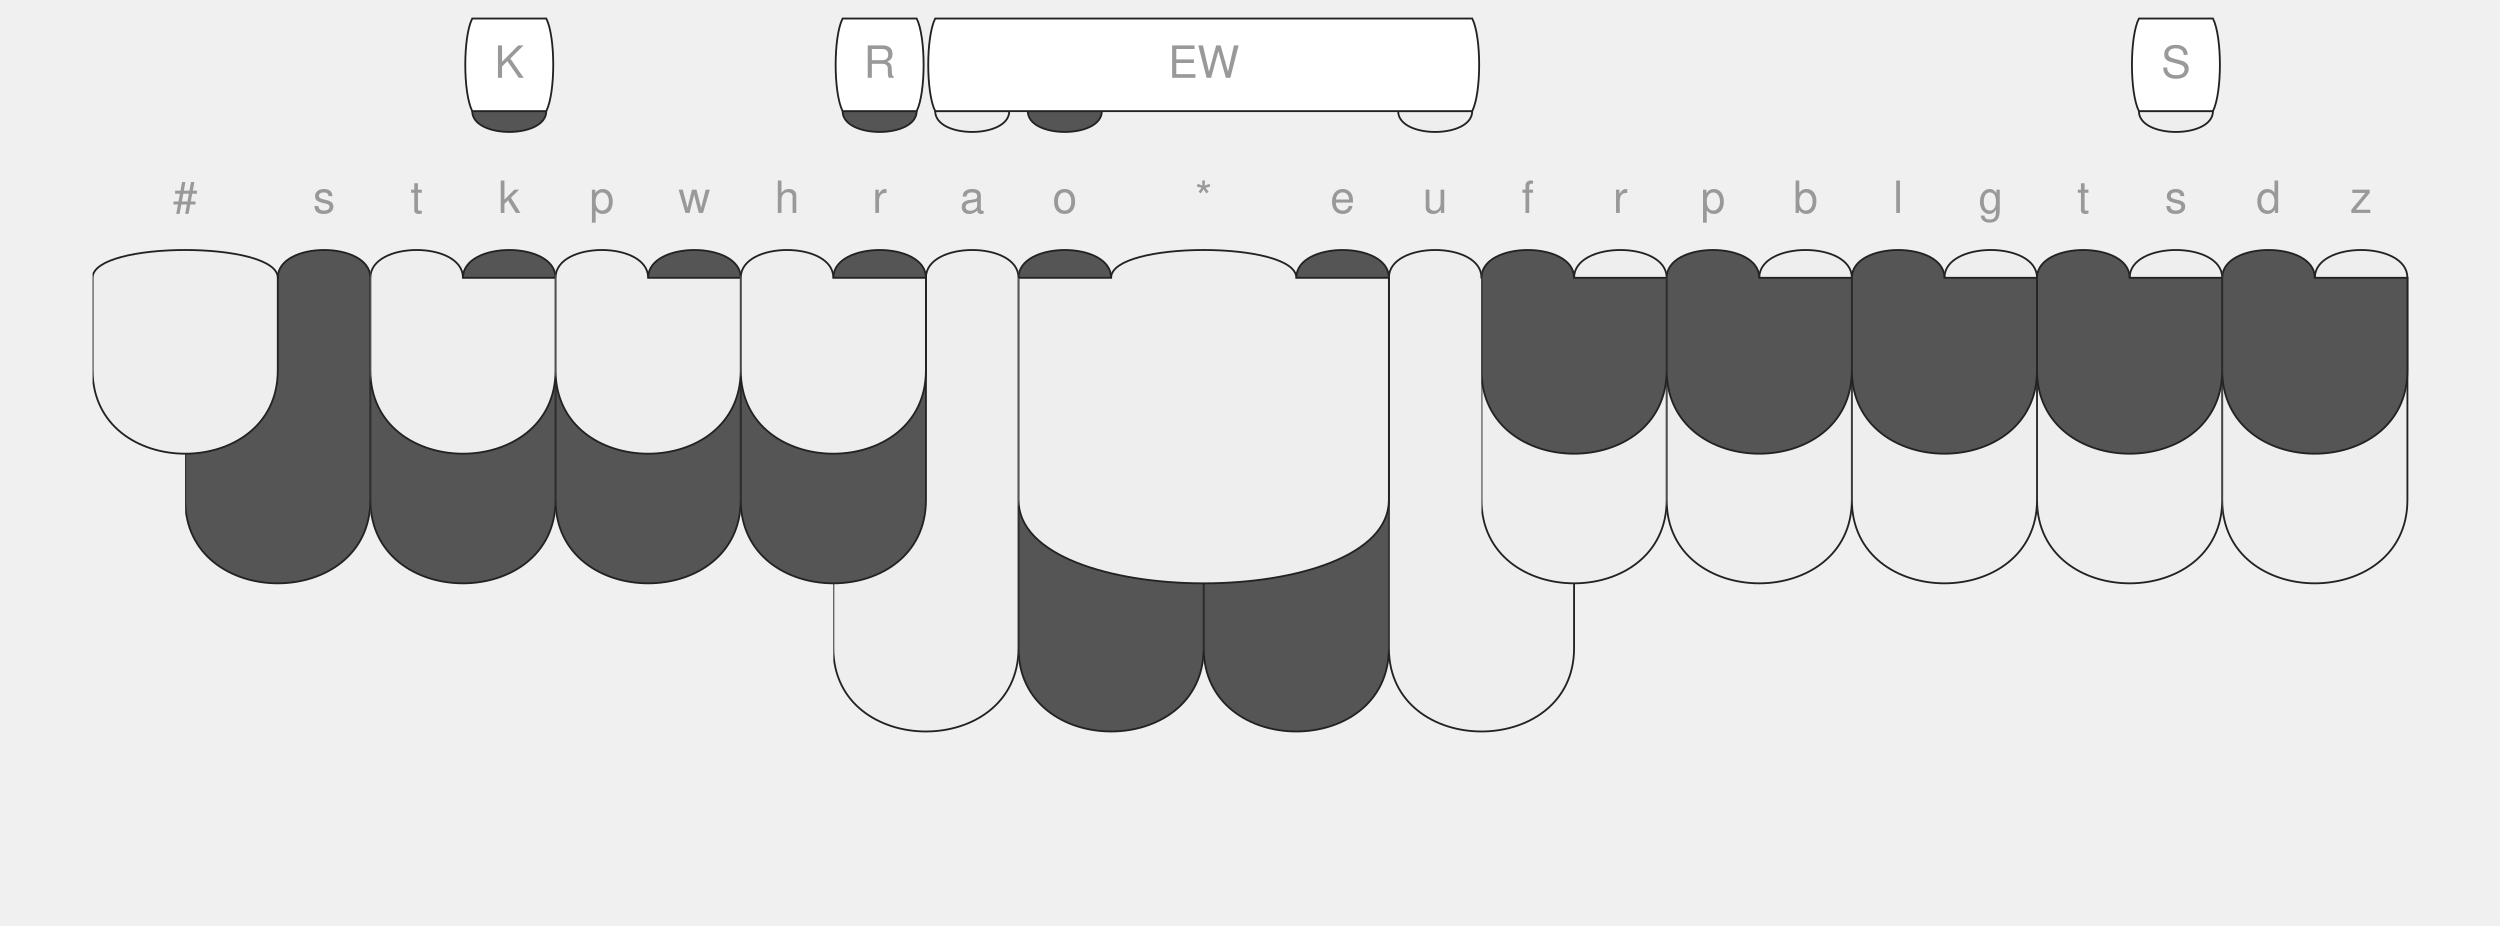
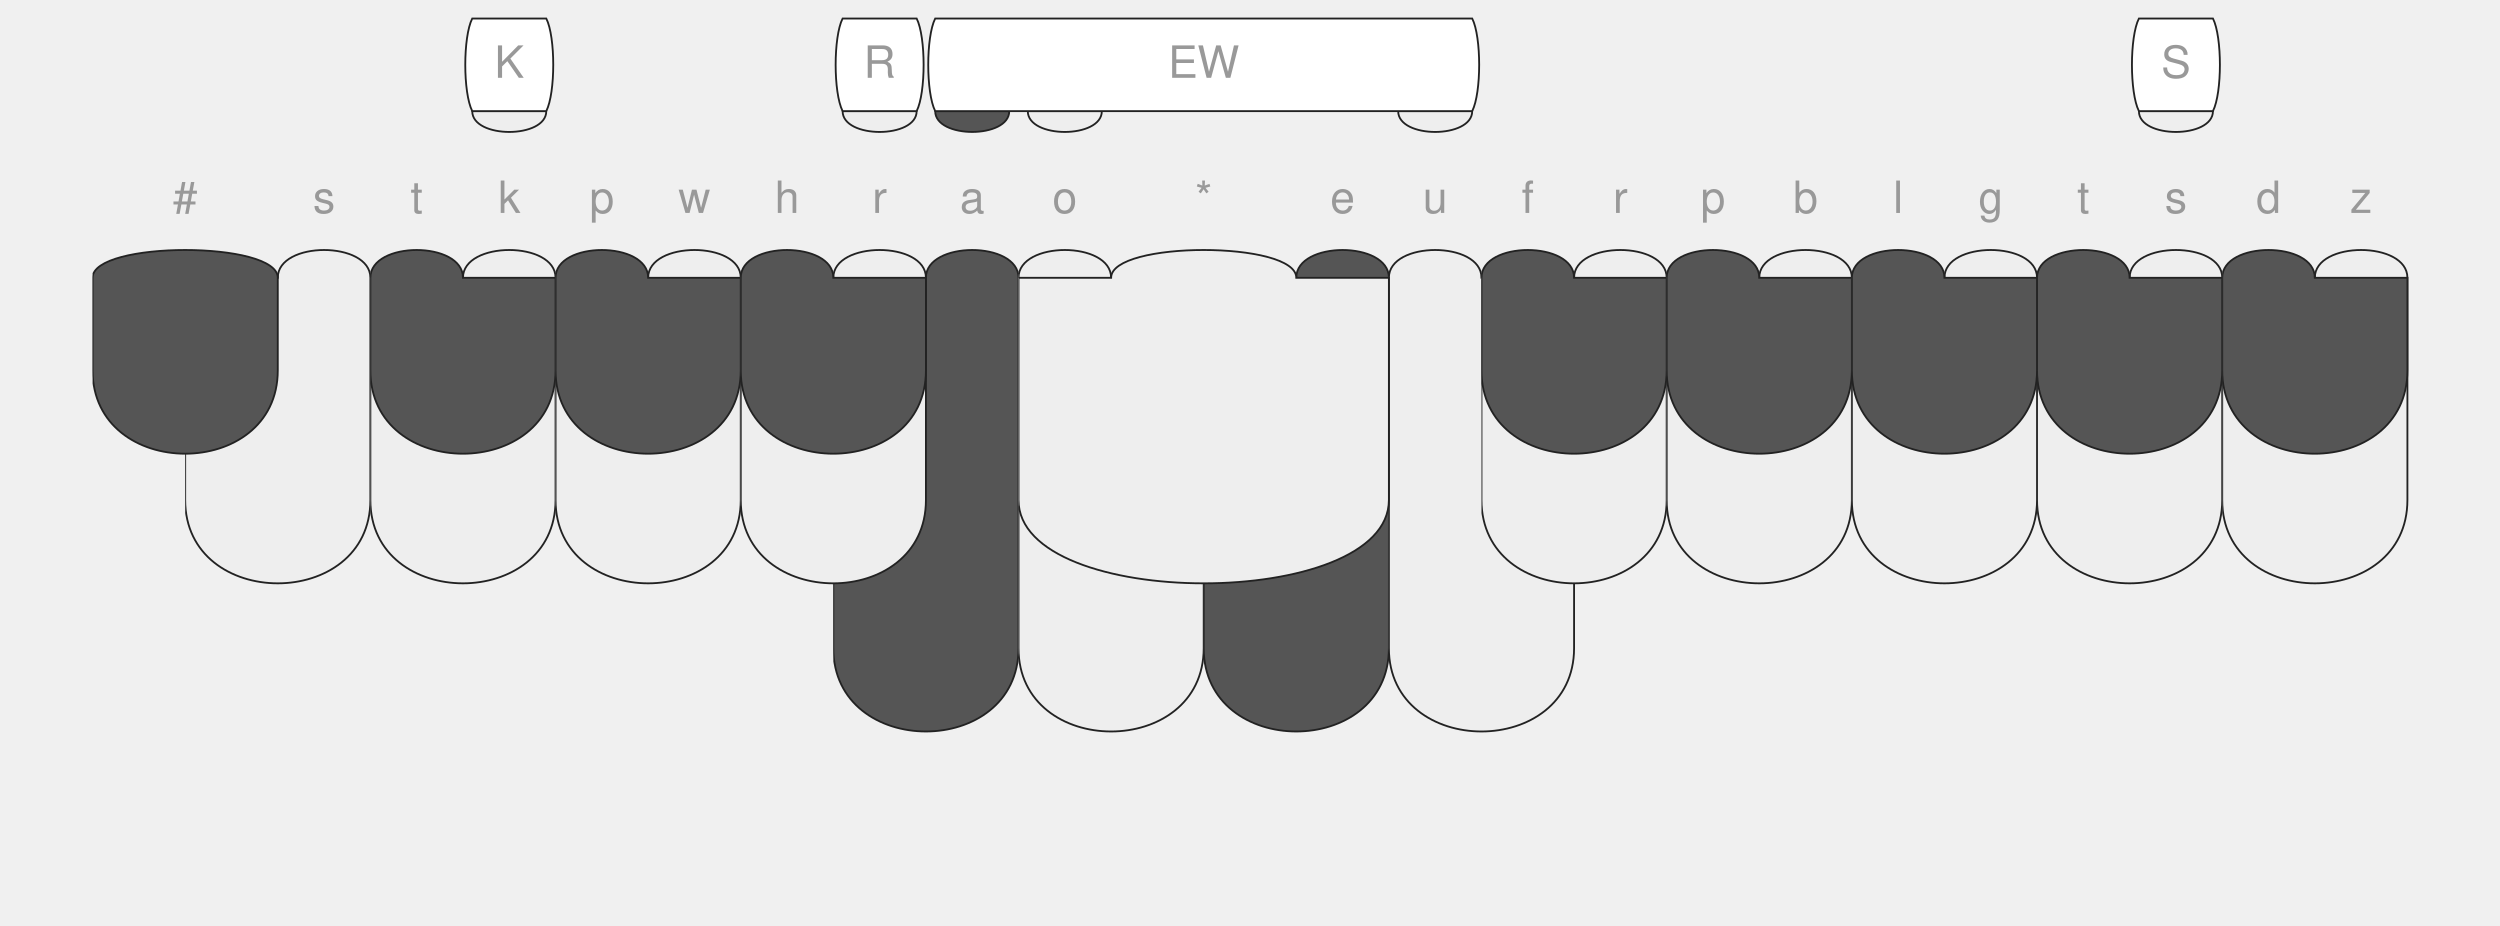
<svg xmlns="http://www.w3.org/2000/svg" xmlns:xlink="http://www.w3.org/1999/xlink" version="1.1" baseProfile="full" viewBox="0 0 1350 500">
  <style type="text/css">
    .stroked {
  stroke-width: 1;
  stroke: #222;
}

.darkFill {
  fill: #555;
}

.lightFill {
  fill: #eee;
}

.whiteFill {
  fill: #fff;
}

.buttonLabel {
  text-anchor: middle;
  text-transform: capitalize;
  font-family: Helvetica, Arial, sans-serif;
  font-size: 24px;
  fill: #999;
}

svg {
  /* border: 1px dotted white; */
}

  </style>
  <symbol id="topRowPath">
    <path d="M 0.0 100 C 0.0 80.0 50.0 80.0 50.0 100 L 100.0 100 L 100.0 150 C 100.0 210.0 0.0 210.0 0.0 150 z" />
  </symbol>
  <symbol id="bottomRowPath">
    <path d="M 0.0 100 L 50.0 100 C 50.0 80.0 100.0 80.0 100.0 100 L 100.0 220 C 100.0 280.0 0.0 280.0 0.0 220 z" />
  </symbol>
  <symbol id="thumbFirstPath">
    <path d="M 0.0 100 L 50.0 100 C 50.0 80.0 100.0 80.0 100.0 100 L 100.0 300 C 100.0 360.0 0.0 360.0 0.0 300 z" />
  </symbol>
  <symbol id="thumbSecondPath">
    <path d="M 0.0 100 C 0.0 80.0 50.0 80.0 50.0 100 L 100.0 100 L 100.0 300 C 100.0 360.0 0.0 360.0 0.0 300 z" />
  </symbol>
  <symbol id="starKeyPath">
    <path d="M 0.0 100 L 50.0 100 C 50.0 80.0 150.0 80.0 150.0 100 L 200.0 100 L 200.0 220 C 200.0 280.0 0.0 280.0 0.0 220 z" />
  </symbol>
  <symbol id="numberKeyPath">
    <path d="M 0.0 100 C 0.0 80.0 100.0 80.0 100.0 100 L 100.0 150 C 100.0 210.0 0.0 210.0 0.0 150 z" />
  </symbol>
  <symbol id="matcher-width-1">
    <path d="M 5.0 100 L 45.0 100 C 45.0 115.0 5.0 115.0 5.0 100 z" />
  </symbol>
  <symbol id="matcher-width-2">
    <path d="M 5.0 100 L 95.0 100 C 95.0 115.0 5.0 115.0 5.0 100 z" />
  </symbol>
  <symbol id="span-width-1">
    <path d="M 5.0 100 L 45.0 100 C 50.0 110 50.0 140 45.0 150 L 5.0 150 C  0 140 0 110 5.0 100 z" />
  </symbol>
  <symbol id="span-width-2">
    <path d="M 5.0 100 L 95.0 100 C 100.0 110 100.0 140 95.0 150 L 5.0 150 C  0 140 0 110 5.0 100 z" />
  </symbol>
  <symbol id="span-width-3">
    <path d="M 5.0 100 L 145.0 100 C 150.0 110 150.0 140 145.0 150 L 5.0 150 C  0 140 0 110 5.0 100 z" />
  </symbol>
  <symbol id="span-width-4">
    <path d="M 5.0 100 L 195.0 100 C 200.0 110 200.0 140 195.0 150 L 5.0 150 C  0 140 0 110 5.0 100 z" />
  </symbol>
  <symbol id="span-width-5">
    <path d="M 5.0 100 L 245.0 100 C 250.0 110 250.0 140 245.0 150 L 5.0 150 C  0 140 0 110 5.0 100 z" />
  </symbol>
  <symbol id="span-width-6">
    <path d="M 5.0 100 L 295.0 100 C 300.0 110 300.0 140 295.0 150 L 5.0 150 C  0 140 0 110 5.0 100 z" />
  </symbol>
  <symbol id="span-width-7">
    <path d="M 5.0 100 L 345.0 100 C 350.0 110 350.0 140 345.0 150 L 5.0 150 C  0 140 0 110 5.0 100 z" />
  </symbol>
  <symbol id="span-width-8">
    <path d="M 5.0 100 L 395.0 100 C 400.0 110 400.0 140 395.0 150 L 5.0 150 C  0 140 0 110 5.0 100 z" />
  </symbol>
  <symbol id="span-width-9">
    <path d="M 5.0 100 L 445.0 100 C 450.0 110 450.0 140 445.0 150 L 5.0 150 C  0 140 0 110 5.0 100 z" />
  </symbol>
  <symbol id="span-width-10">
    <path d="M 5.0 100 L 495.0 100 C 500.0 110 500.0 140 495.0 150 L 5.0 150 C  0 140 0 110 5.0 100 z" />
  </symbol>
  <symbol id="span-width-11">
    <path d="M 5.0 100 L 545.0 100 C 550.0 110 550.0 140 545.0 150 L 5.0 150 C  0 140 0 110 5.0 100 z" />
  </symbol>
  <symbol id="span-width-12">
    <path d="M 5.0 100 L 595.0 100 C 600.0 110 600.0 140 595.0 150 L 5.0 150 C  0 140 0 110 5.0 100 z" />
  </symbol>
  <symbol id="span-width-13">
    <path d="M 5.0 100 L 645.0 100 C 650.0 110 650.0 140 645.0 150 L 5.0 150 C  0 140 0 110 5.0 100 z" />
  </symbol>
  <symbol id="span-width-14">
    <path d="M 5.0 100 L 695.0 100 C 700.0 110 700.0 140 695.0 150 L 5.0 150 C  0 140 0 110 5.0 100 z" />
  </symbol>
  <symbol id="span-width-15">
    <path d="M 5.0 100 L 745.0 100 C 750.0 110 750.0 140 745.0 150 L 5.0 150 C  0 140 0 110 5.0 100 z" />
  </symbol>
  <g transform="translate(100)">
-     <use xlink:href="#thumbFirstPath" x="350.0" y="50" class="stroked lightFill" />
-     <use xlink:href="#thumbSecondPath" x="450.0" y="50" class="stroked darkFill" />
+     <use xlink:href="#thumbFirstPath" x="350.0" y="50" class="stroked darkFill" />
+     <use xlink:href="#thumbSecondPath" x="450.0" y="50" class="stroked lightFill" />
    <use xlink:href="#thumbFirstPath" x="550.0" y="50" class="stroked darkFill" />
    <use xlink:href="#thumbSecondPath" x="650.0" y="50" class="stroked lightFill" />
-     <use xlink:href="#bottomRowPath" x="0" y="50" class="stroked darkFill" />
-     <use xlink:href="#bottomRowPath" x="100" y="50" class="stroked darkFill" />
-     <use xlink:href="#bottomRowPath" x="200" y="50" class="stroked darkFill" />
-     <use xlink:href="#bottomRowPath" x="300" y="50" class="stroked darkFill" />
+     <use xlink:href="#bottomRowPath" x="0" y="50" class="stroked lightFill" />
+     <use xlink:href="#bottomRowPath" x="100" y="50" class="stroked lightFill" />
+     <use xlink:href="#bottomRowPath" x="200" y="50" class="stroked lightFill" />
+     <use xlink:href="#bottomRowPath" x="300" y="50" class="stroked lightFill" />
    <use xlink:href="#starKeyPath" x="450.0" y="50" class="stroked lightFill" />
    <use xlink:href="#bottomRowPath" x="700" y="50" class="stroked lightFill" />
    <use xlink:href="#bottomRowPath" x="800" y="50" class="stroked lightFill" />
    <use xlink:href="#bottomRowPath" x="900" y="50" class="stroked lightFill" />
    <use xlink:href="#bottomRowPath" x="1000" y="50" class="stroked lightFill" />
    <use xlink:href="#bottomRowPath" x="1100" y="50" class="stroked lightFill" />
-     <use xlink:href="#numberKeyPath" x="-50.0" y="50" class="stroked lightFill" />
-     <use xlink:href="#topRowPath" x="100" y="50" class="stroked lightFill" />
-     <use xlink:href="#topRowPath" x="200" y="50" class="stroked lightFill" />
-     <use xlink:href="#topRowPath" x="300" y="50" class="stroked lightFill" />
+     <use xlink:href="#numberKeyPath" x="-50.0" y="50" class="stroked darkFill" />
+     <use xlink:href="#topRowPath" x="100" y="50" class="stroked darkFill" />
+     <use xlink:href="#topRowPath" x="200" y="50" class="stroked darkFill" />
+     <use xlink:href="#topRowPath" x="300" y="50" class="stroked darkFill" />
    <use xlink:href="#topRowPath" x="700" y="50" class="stroked darkFill" />
    <use xlink:href="#topRowPath" x="800" y="50" class="stroked darkFill" />
    <use xlink:href="#topRowPath" x="900" y="50" class="stroked darkFill" />
    <use xlink:href="#topRowPath" x="1000" y="50" class="stroked darkFill" />
    <use xlink:href="#topRowPath" x="1100" y="50" class="stroked darkFill" />
    <text class="buttonLabel" y="115" x="0">
      <tspan>#</tspan>
    </text>
    <text class="buttonLabel" y="115" x="75">
      <tspan>s</tspan>
    </text>
    <text class="buttonLabel" y="115" x="125">
      <tspan>t</tspan>
    </text>
    <text class="buttonLabel" y="115" x="175">
      <tspan>k</tspan>
    </text>
    <text class="buttonLabel" y="115" x="225">
      <tspan>p</tspan>
    </text>
    <text class="buttonLabel" y="115" x="275">
      <tspan>w</tspan>
    </text>
    <text class="buttonLabel" y="115" x="325">
      <tspan>h</tspan>
    </text>
    <text class="buttonLabel" y="115" x="375">
      <tspan>r</tspan>
    </text>
    <text class="buttonLabel" y="115" x="425">
      <tspan>a</tspan>
    </text>
    <text class="buttonLabel" y="115" x="475">
      <tspan>o</tspan>
    </text>
    <text class="buttonLabel" y="115" x="550">
      <tspan>*</tspan>
    </text>
    <text class="buttonLabel" y="115" x="625">
      <tspan>e</tspan>
    </text>
    <text class="buttonLabel" y="115" x="675">
      <tspan>u</tspan>
    </text>
    <text class="buttonLabel" y="115" x="725">
      <tspan>f</tspan>
    </text>
    <text class="buttonLabel" y="115" x="775">
      <tspan>r</tspan>
    </text>
    <text class="buttonLabel" y="115" x="825">
      <tspan>p</tspan>
    </text>
    <text class="buttonLabel" y="115" x="875">
      <tspan>b</tspan>
    </text>
    <text class="buttonLabel" y="115" x="925">
      <tspan>l</tspan>
    </text>
    <text class="buttonLabel" y="115" x="975">
      <tspan>g</tspan>
    </text>
    <text class="buttonLabel" y="115" x="1025">
      <tspan>t</tspan>
    </text>
    <text class="buttonLabel" y="115" x="1075">
      <tspan>s</tspan>
    </text>
    <text class="buttonLabel" y="115" x="1125">
      <tspan>d</tspan>
    </text>
    <text class="buttonLabel" y="115" x="1175">
      <tspan>z</tspan>
    </text>
    <g>
      <use xlink:href="#matcher-width-1" x="1050" y="-40" class="stroked lightFill" />
      <use xlink:href="#span-width-1" x="1050" y="-90" class="stroked whiteFill" />
      <text class="buttonLabel" x="1075.0" y="42">
        <tspan>S</tspan>
      </text>
    </g>
    <g>
-       <use xlink:href="#matcher-width-1" x="400" y="-40" class="stroked lightFill" />
-       <use xlink:href="#matcher-width-1" x="450" y="-40" class="stroked darkFill" />
+       <use xlink:href="#matcher-width-1" x="400" y="-40" class="stroked darkFill" />
+       <use xlink:href="#matcher-width-1" x="450" y="-40" class="stroked lightFill" />
      <use xlink:href="#matcher-width-1" x="650" y="-40" class="stroked lightFill" />
      <use xlink:href="#span-width-6" x="400" y="-90" class="stroked whiteFill" />
      <text class="buttonLabel" x="550.0" y="42">
        <tspan>EW</tspan>
      </text>
    </g>
    <g>
-       <use xlink:href="#matcher-width-1" x="350" y="-40" class="stroked darkFill" />
+       <use xlink:href="#matcher-width-1" x="350" y="-40" class="stroked lightFill" />
      <use xlink:href="#span-width-1" x="350" y="-90" class="stroked whiteFill" />
      <text class="buttonLabel" x="375.0" y="42">
        <tspan>R</tspan>
      </text>
    </g>
    <g>
-       <use xlink:href="#matcher-width-1" x="150" y="-40" class="stroked darkFill" />
+       <use xlink:href="#matcher-width-1" x="150" y="-40" class="stroked lightFill" />
      <use xlink:href="#span-width-1" x="150" y="-90" class="stroked whiteFill" />
      <text class="buttonLabel" x="175.0" y="42">
        <tspan>K</tspan>
      </text>
    </g>
  </g>
</svg>
